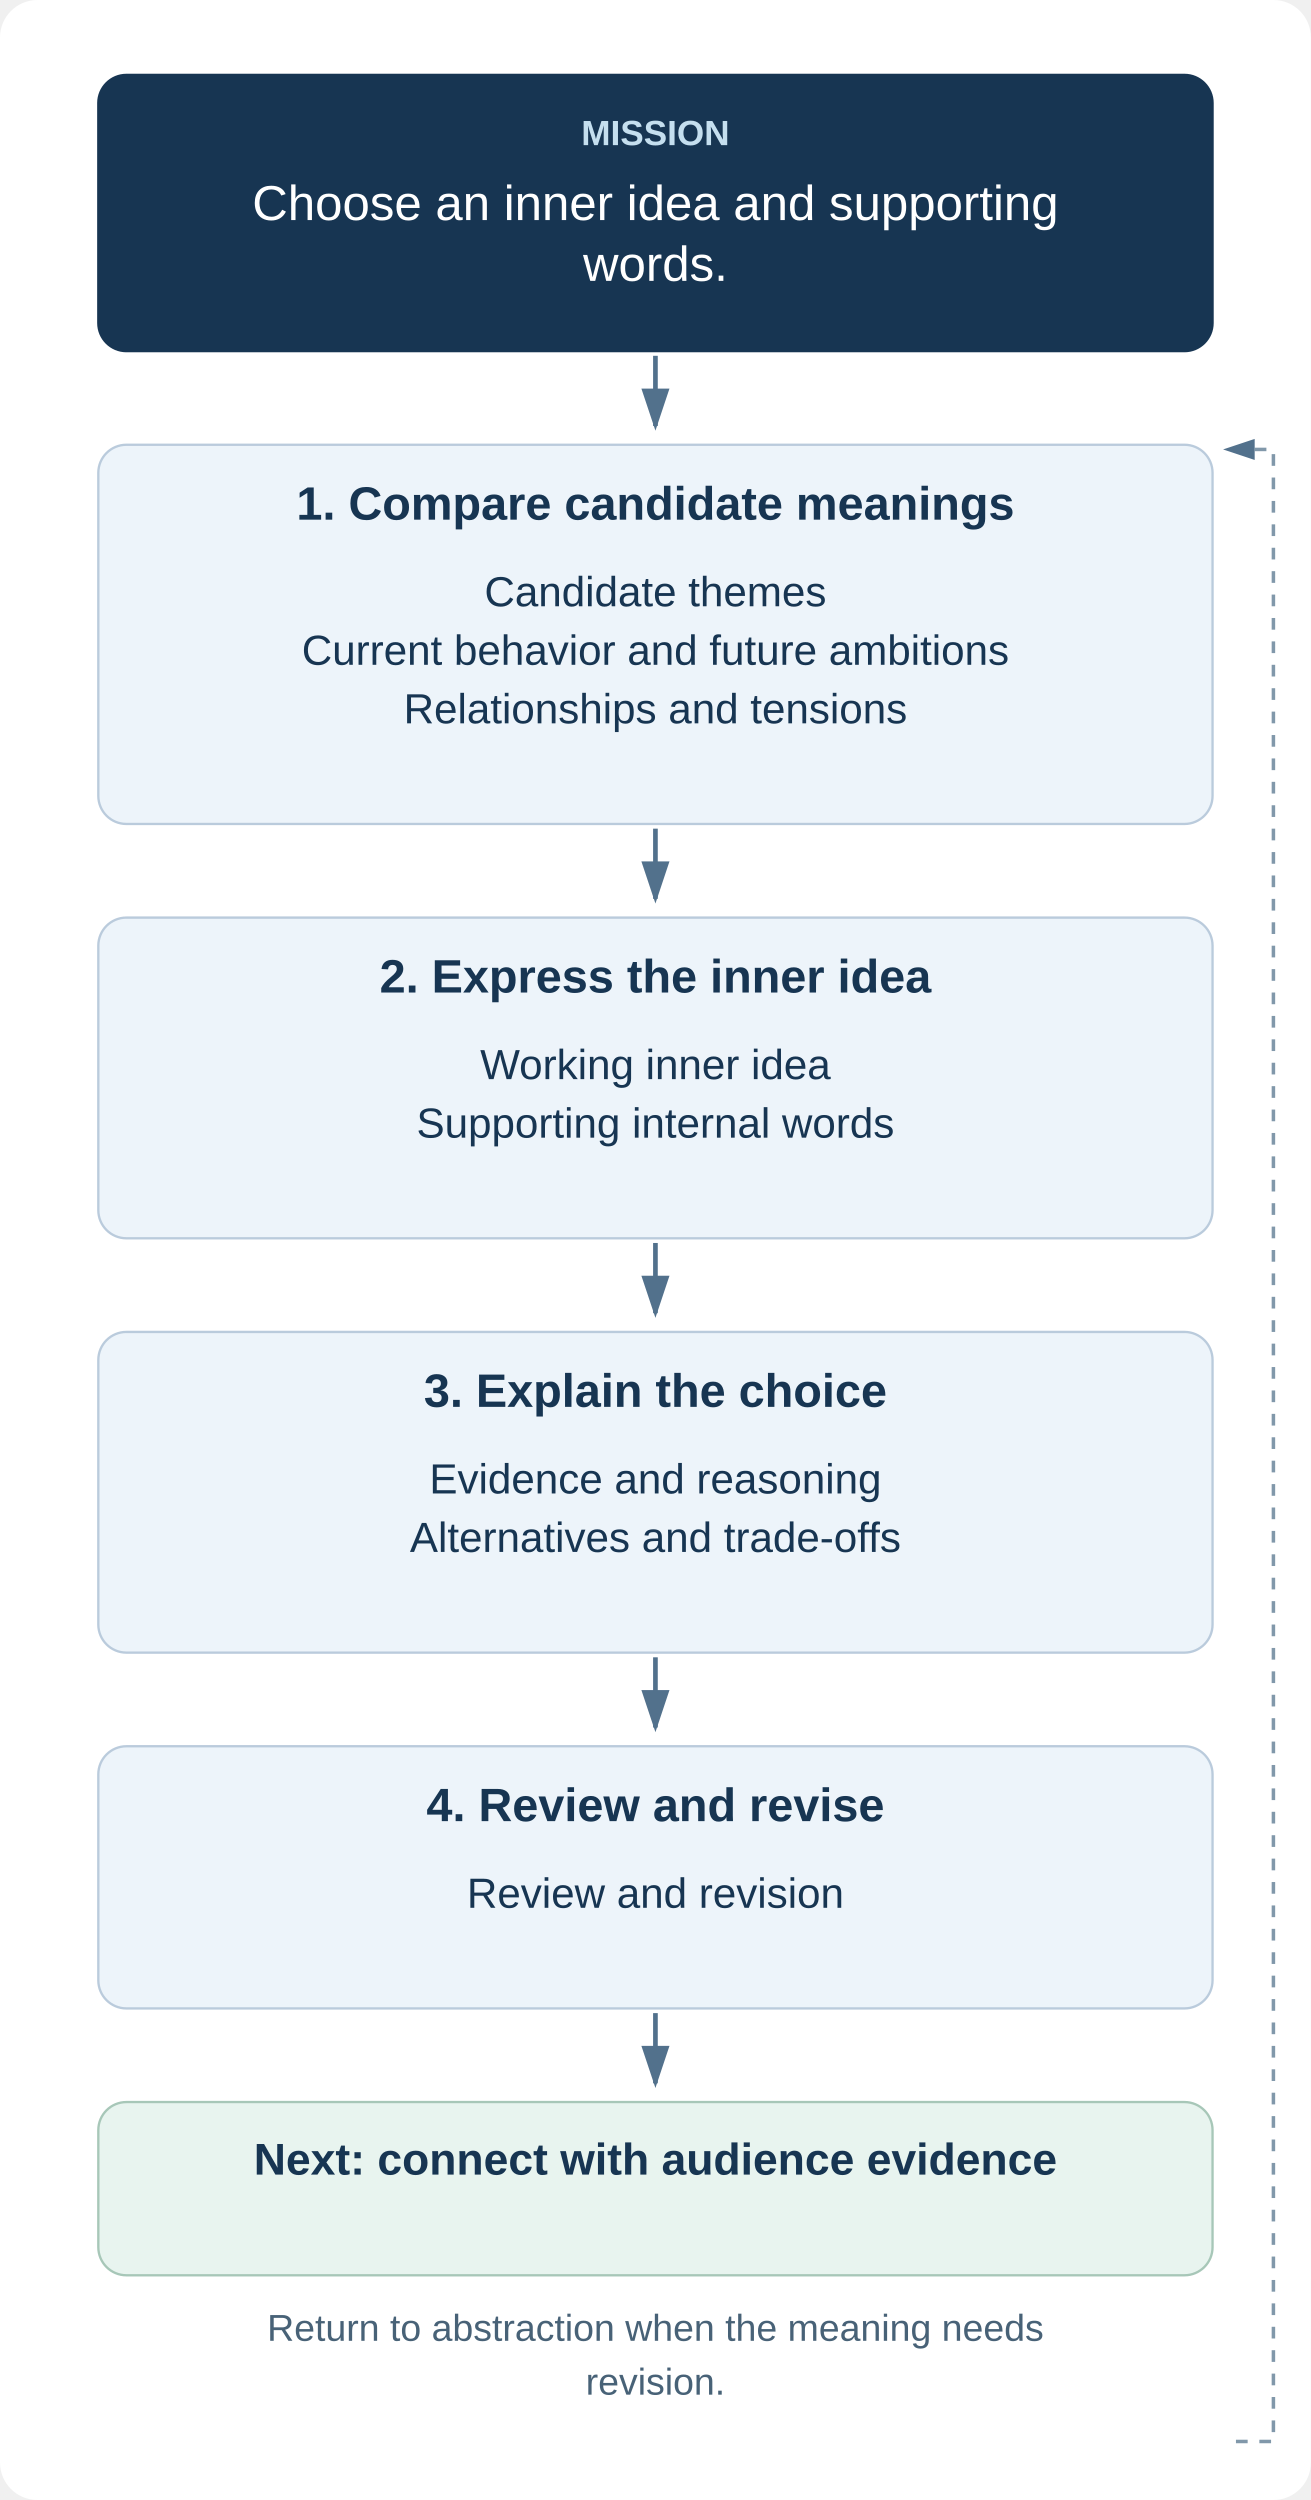
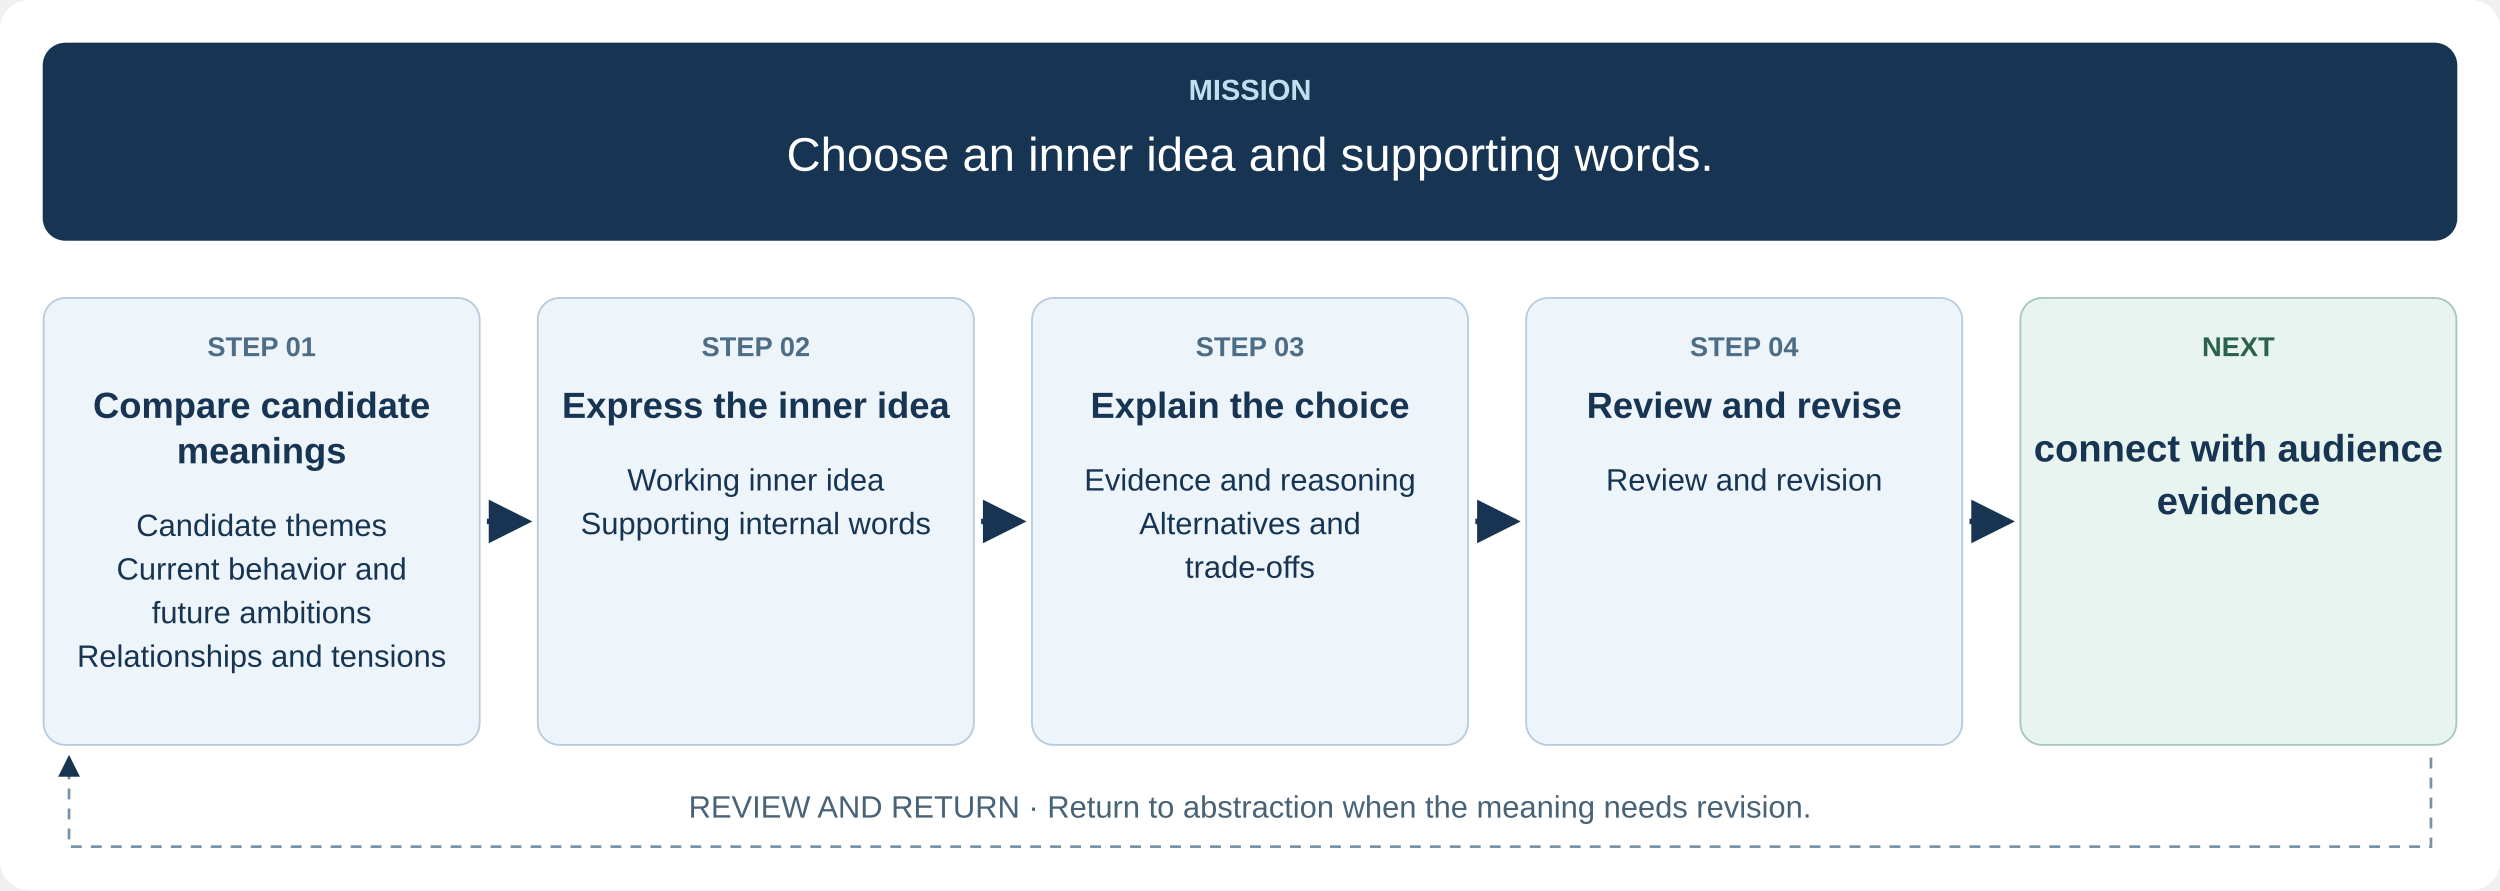
- <svg xmlns="http://www.w3.org/2000/svg" width="560" height="1068" viewBox="0 0 560 1068" role="img" aria-labelledby="title desc">
+ <svg xmlns="http://www.w3.org/2000/svg" width="1376" height="490" viewBox="0 0 1376 490" role="img" aria-labelledby="title desc">
  <defs>
-     <marker id="arrow" markerWidth="10" markerHeight="10" refX="8" refY="3" orient="auto">
-       <path d="M0,0 L0,6 L9,3 z" fill="#52718c" />
+     <marker id="arrow" markerWidth="9" markerHeight="8" refX="7" refY="4" orient="auto">
+       <path d="M0,0 L0,8 L8,4 z" fill="#173552" />
    </marker>
  </defs>
-   <rect width="560" height="1068" rx="16" fill="#ffffff" />
-   <rect x="42" y="32" width="476" height="118" rx="12" fill="#173552" stroke="#173552" />
-   <text x="280" y="62" text-anchor="middle" font-family="Arial, Helvetica, sans-serif" font-size="15" font-weight="bold" fill="#c5dfef">MISSION</text>
-   <text x="280" y="94" text-anchor="middle" font-family="Arial, Helvetica, sans-serif" font-size="21" font-weight="normal" fill="white">Choose an inner idea and supporting</text>
-   <text x="280" y="120" text-anchor="middle" font-family="Arial, Helvetica, sans-serif" font-size="21" font-weight="normal" fill="white">words.</text>
-   <path d="M280,152 V182" fill="none" stroke="#52718c" stroke-width="2" marker-end="url(#arrow)" />
-   <rect x="42" y="190" width="476" height="162" rx="12" fill="#edf4fa" stroke="#bacbdc" />
-   <text x="280" y="222" text-anchor="middle" font-family="Arial, Helvetica, sans-serif" font-size="20" font-weight="bold" fill="#173552">1. Compare candidate meanings</text>
-   <text x="280" y="259" text-anchor="middle" font-family="Arial, Helvetica, sans-serif" font-size="18" font-weight="normal" fill="#173552">Candidate themes</text>
-   <text x="280" y="284" text-anchor="middle" font-family="Arial, Helvetica, sans-serif" font-size="18" font-weight="normal" fill="#173552">Current behavior and future ambitions</text>
-   <text x="280" y="309" text-anchor="middle" font-family="Arial, Helvetica, sans-serif" font-size="18" font-weight="normal" fill="#173552">Relationships and tensions</text>
-   <path d="M280,354 V384" fill="none" stroke="#52718c" stroke-width="2" marker-end="url(#arrow)" />
-   <rect x="42" y="392" width="476" height="137" rx="12" fill="#edf4fa" stroke="#bacbdc" />
-   <text x="280" y="424" text-anchor="middle" font-family="Arial, Helvetica, sans-serif" font-size="20" font-weight="bold" fill="#173552">2. Express the inner idea</text>
-   <text x="280" y="461" text-anchor="middle" font-family="Arial, Helvetica, sans-serif" font-size="18" font-weight="normal" fill="#173552">Working inner idea</text>
-   <text x="280" y="486" text-anchor="middle" font-family="Arial, Helvetica, sans-serif" font-size="18" font-weight="normal" fill="#173552">Supporting internal words</text>
-   <path d="M280,531 V561" fill="none" stroke="#52718c" stroke-width="2" marker-end="url(#arrow)" />
-   <rect x="42" y="569" width="476" height="137" rx="12" fill="#edf4fa" stroke="#bacbdc" />
-   <text x="280" y="601" text-anchor="middle" font-family="Arial, Helvetica, sans-serif" font-size="20" font-weight="bold" fill="#173552">3. Explain the choice</text>
-   <text x="280" y="638" text-anchor="middle" font-family="Arial, Helvetica, sans-serif" font-size="18" font-weight="normal" fill="#173552">Evidence and reasoning</text>
-   <text x="280" y="663" text-anchor="middle" font-family="Arial, Helvetica, sans-serif" font-size="18" font-weight="normal" fill="#173552">Alternatives and trade-offs</text>
-   <path d="M280,708 V738" fill="none" stroke="#52718c" stroke-width="2" marker-end="url(#arrow)" />
-   <rect x="42" y="746" width="476" height="112" rx="12" fill="#edf4fa" stroke="#bacbdc" />
-   <text x="280" y="778" text-anchor="middle" font-family="Arial, Helvetica, sans-serif" font-size="20" font-weight="bold" fill="#173552">4. Review and revise</text>
-   <text x="280" y="815" text-anchor="middle" font-family="Arial, Helvetica, sans-serif" font-size="18" font-weight="normal" fill="#173552">Review and revision</text>
-   <path d="M280,860 V890" fill="none" stroke="#52718c" stroke-width="2" marker-end="url(#arrow)" />
-   <rect x="42" y="898" width="476" height="74" rx="12" fill="#e8f4ef" stroke="#a7c7b8" />
-   <text x="280" y="929" text-anchor="middle" font-family="Arial, Helvetica, sans-serif" font-size="19" font-weight="bold" fill="#173552">Next: connect with audience evidence</text>
-   <text x="280" y="1000" text-anchor="middle" font-family="Arial, Helvetica, sans-serif" font-size="16" font-weight="normal" fill="#486277">Return to abstraction when the meaning needs</text>
-   <text x="280" y="1023" text-anchor="middle" font-family="Arial, Helvetica, sans-serif" font-size="16" font-weight="normal" fill="#486277">revision.</text>
-   <path d="M528,1043 H544 V192 H524" fill="none" stroke="#8198aa" stroke-width="1.5" stroke-dasharray="5 5" marker-end="url(#arrow)" />
+   <rect width="1376" height="490" rx="16" fill="#ffffff" />
+   <rect x="24" y="24" width="1328" height="108" rx="12" fill="#173552" stroke="#173552" />
+   <text x="688.0" y="55" text-anchor="middle" font-family="Arial, Helvetica, sans-serif" font-size="16" font-weight="bold" fill="#bfe0f0">MISSION</text>
+   <text x="688.0" y="94" text-anchor="middle" font-family="Arial, Helvetica, sans-serif" font-size="26" font-weight="normal" fill="white">Choose an inner idea and supporting words.</text>
+   <rect x="24" y="164" width="240" height="246" rx="12" fill="#edf4fa" stroke="#b7cbdc" />
+   <text x="144.0" y="196" text-anchor="middle" font-family="Arial, Helvetica, sans-serif" font-size="15" font-weight="bold" fill="#4d6d87">STEP 01</text>
+   <text x="144.0" y="230" text-anchor="middle" font-family="Arial, Helvetica, sans-serif" font-size="20" font-weight="bold" fill="#173552">Compare candidate</text>
+   <text x="144.0" y="255" text-anchor="middle" font-family="Arial, Helvetica, sans-serif" font-size="20" font-weight="bold" fill="#173552">meanings</text>
+   <text x="144.0" y="295" text-anchor="middle" font-family="Arial, Helvetica, sans-serif" font-size="17" font-weight="normal" fill="#173552">Candidate themes</text>
+   <text x="144.0" y="319" text-anchor="middle" font-family="Arial, Helvetica, sans-serif" font-size="17" font-weight="normal" fill="#173552">Current behavior and</text>
+   <text x="144.0" y="343" text-anchor="middle" font-family="Arial, Helvetica, sans-serif" font-size="17" font-weight="normal" fill="#173552">future ambitions</text>
+   <text x="144.0" y="367" text-anchor="middle" font-family="Arial, Helvetica, sans-serif" font-size="17" font-weight="normal" fill="#173552">Relationships and tensions</text>
+   <path d="M268,287.0 H290" fill="none" stroke="#173552" stroke-width="3" marker-end="url(#arrow)" />
+   <rect x="296" y="164" width="240" height="246" rx="12" fill="#edf4fa" stroke="#b7cbdc" />
+   <text x="416.0" y="196" text-anchor="middle" font-family="Arial, Helvetica, sans-serif" font-size="15" font-weight="bold" fill="#4d6d87">STEP 02</text>
+   <text x="416.0" y="230" text-anchor="middle" font-family="Arial, Helvetica, sans-serif" font-size="20" font-weight="bold" fill="#173552">Express the inner idea</text>
+   <text x="416.0" y="270" text-anchor="middle" font-family="Arial, Helvetica, sans-serif" font-size="17" font-weight="normal" fill="#173552">Working inner idea</text>
+   <text x="416.0" y="294" text-anchor="middle" font-family="Arial, Helvetica, sans-serif" font-size="17" font-weight="normal" fill="#173552">Supporting internal words</text>
+   <path d="M540,287.0 H562" fill="none" stroke="#173552" stroke-width="3" marker-end="url(#arrow)" />
+   <rect x="568" y="164" width="240" height="246" rx="12" fill="#edf4fa" stroke="#b7cbdc" />
+   <text x="688.0" y="196" text-anchor="middle" font-family="Arial, Helvetica, sans-serif" font-size="15" font-weight="bold" fill="#4d6d87">STEP 03</text>
+   <text x="688.0" y="230" text-anchor="middle" font-family="Arial, Helvetica, sans-serif" font-size="20" font-weight="bold" fill="#173552">Explain the choice</text>
+   <text x="688.0" y="270" text-anchor="middle" font-family="Arial, Helvetica, sans-serif" font-size="17" font-weight="normal" fill="#173552">Evidence and reasoning</text>
+   <text x="688.0" y="294" text-anchor="middle" font-family="Arial, Helvetica, sans-serif" font-size="17" font-weight="normal" fill="#173552">Alternatives and</text>
+   <text x="688.0" y="318" text-anchor="middle" font-family="Arial, Helvetica, sans-serif" font-size="17" font-weight="normal" fill="#173552">trade-offs</text>
+   <path d="M812,287.0 H834" fill="none" stroke="#173552" stroke-width="3" marker-end="url(#arrow)" />
+   <rect x="840" y="164" width="240" height="246" rx="12" fill="#edf4fa" stroke="#b7cbdc" />
+   <text x="960.0" y="196" text-anchor="middle" font-family="Arial, Helvetica, sans-serif" font-size="15" font-weight="bold" fill="#4d6d87">STEP 04</text>
+   <text x="960.0" y="230" text-anchor="middle" font-family="Arial, Helvetica, sans-serif" font-size="20" font-weight="bold" fill="#173552">Review and revise</text>
+   <text x="960.0" y="270" text-anchor="middle" font-family="Arial, Helvetica, sans-serif" font-size="17" font-weight="normal" fill="#173552">Review and revision</text>
+   <path d="M1084,287.0 H1106" fill="none" stroke="#173552" stroke-width="3" marker-end="url(#arrow)" />
+   <rect x="1112" y="164" width="240" height="246" rx="12" fill="#e8f4ef" stroke="#a7c7b8" />
+   <text x="1232.0" y="196" text-anchor="middle" font-family="Arial, Helvetica, sans-serif" font-size="15" font-weight="bold" fill="#2b624c">NEXT</text>
+   <text x="1232.0" y="254" text-anchor="middle" font-family="Arial, Helvetica, sans-serif" font-size="21" font-weight="bold" fill="#173552">connect with audience</text>
+   <text x="1232.0" y="283" text-anchor="middle" font-family="Arial, Helvetica, sans-serif" font-size="21" font-weight="bold" fill="#173552">evidence</text>
+   <path d="M1338,417 V466 H38 V417" fill="none" stroke="#7892a6" stroke-width="1.5" stroke-dasharray="6 5" marker-end="url(#arrow)" />
+   <text x="688.0" y="450" text-anchor="middle" font-family="Arial, Helvetica, sans-serif" font-size="17" font-weight="normal" fill="#486277">REVIEW AND RETURN · Return to abstraction when the meaning needs revision.</text>
</svg>
